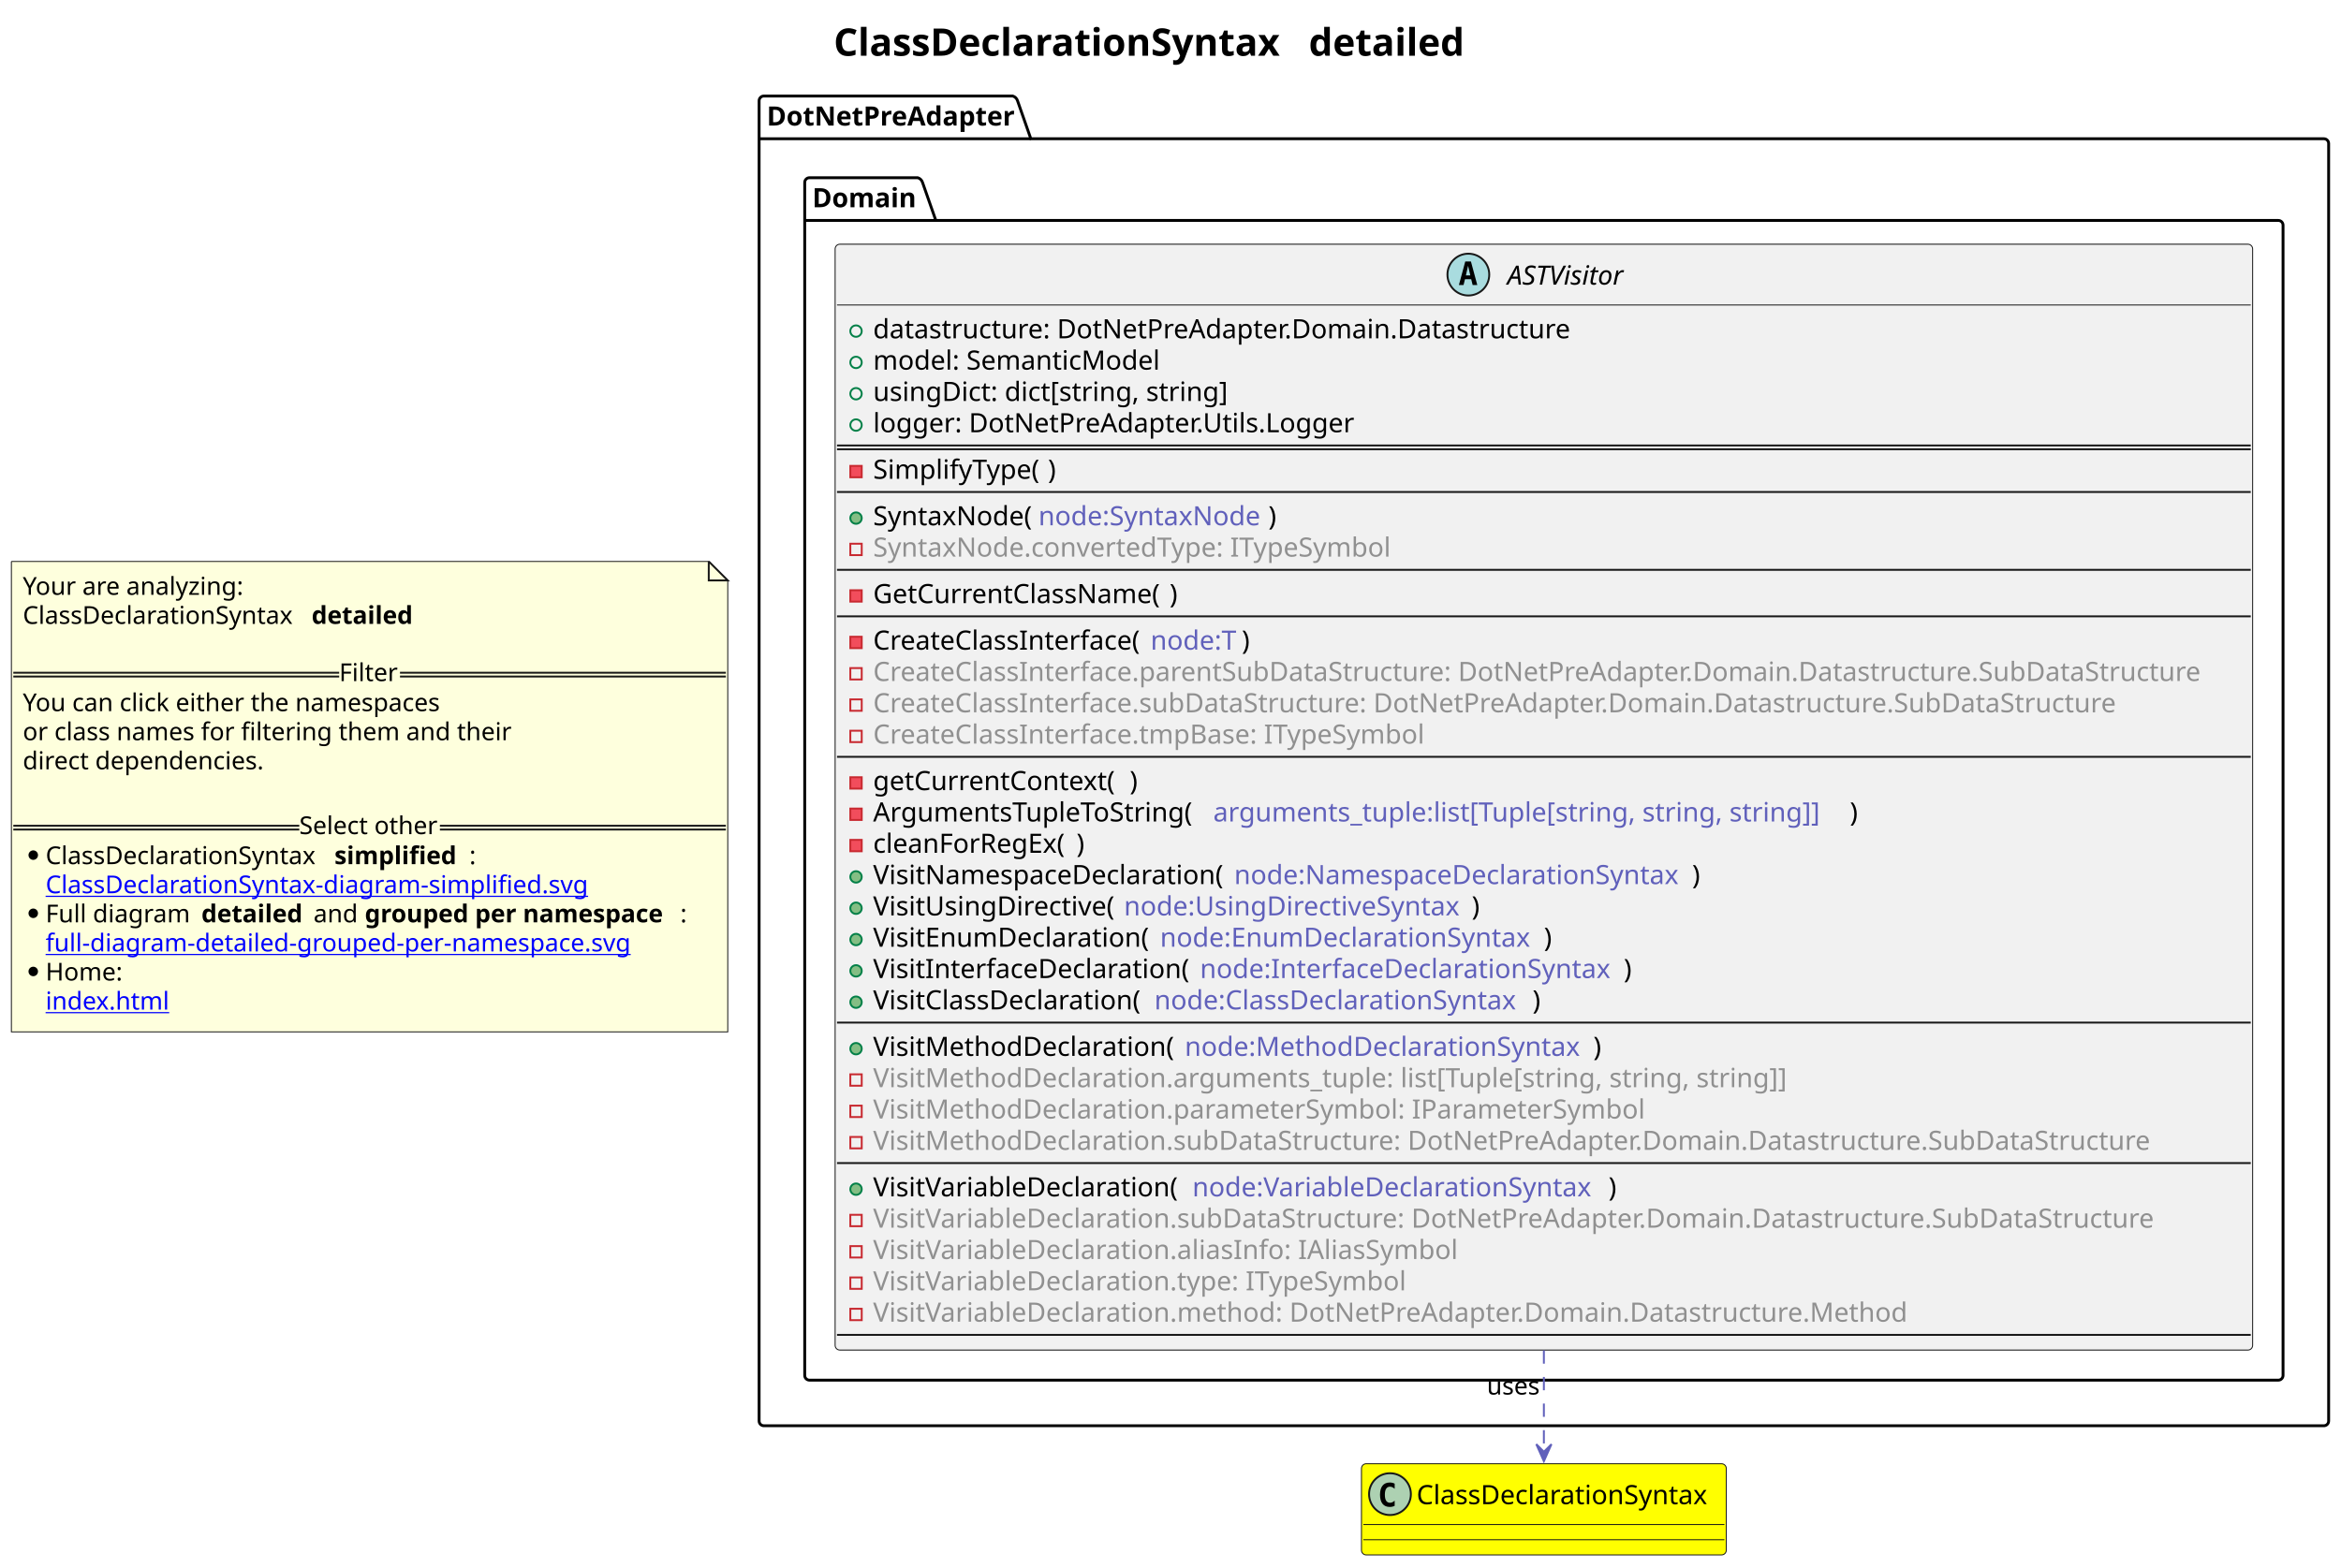
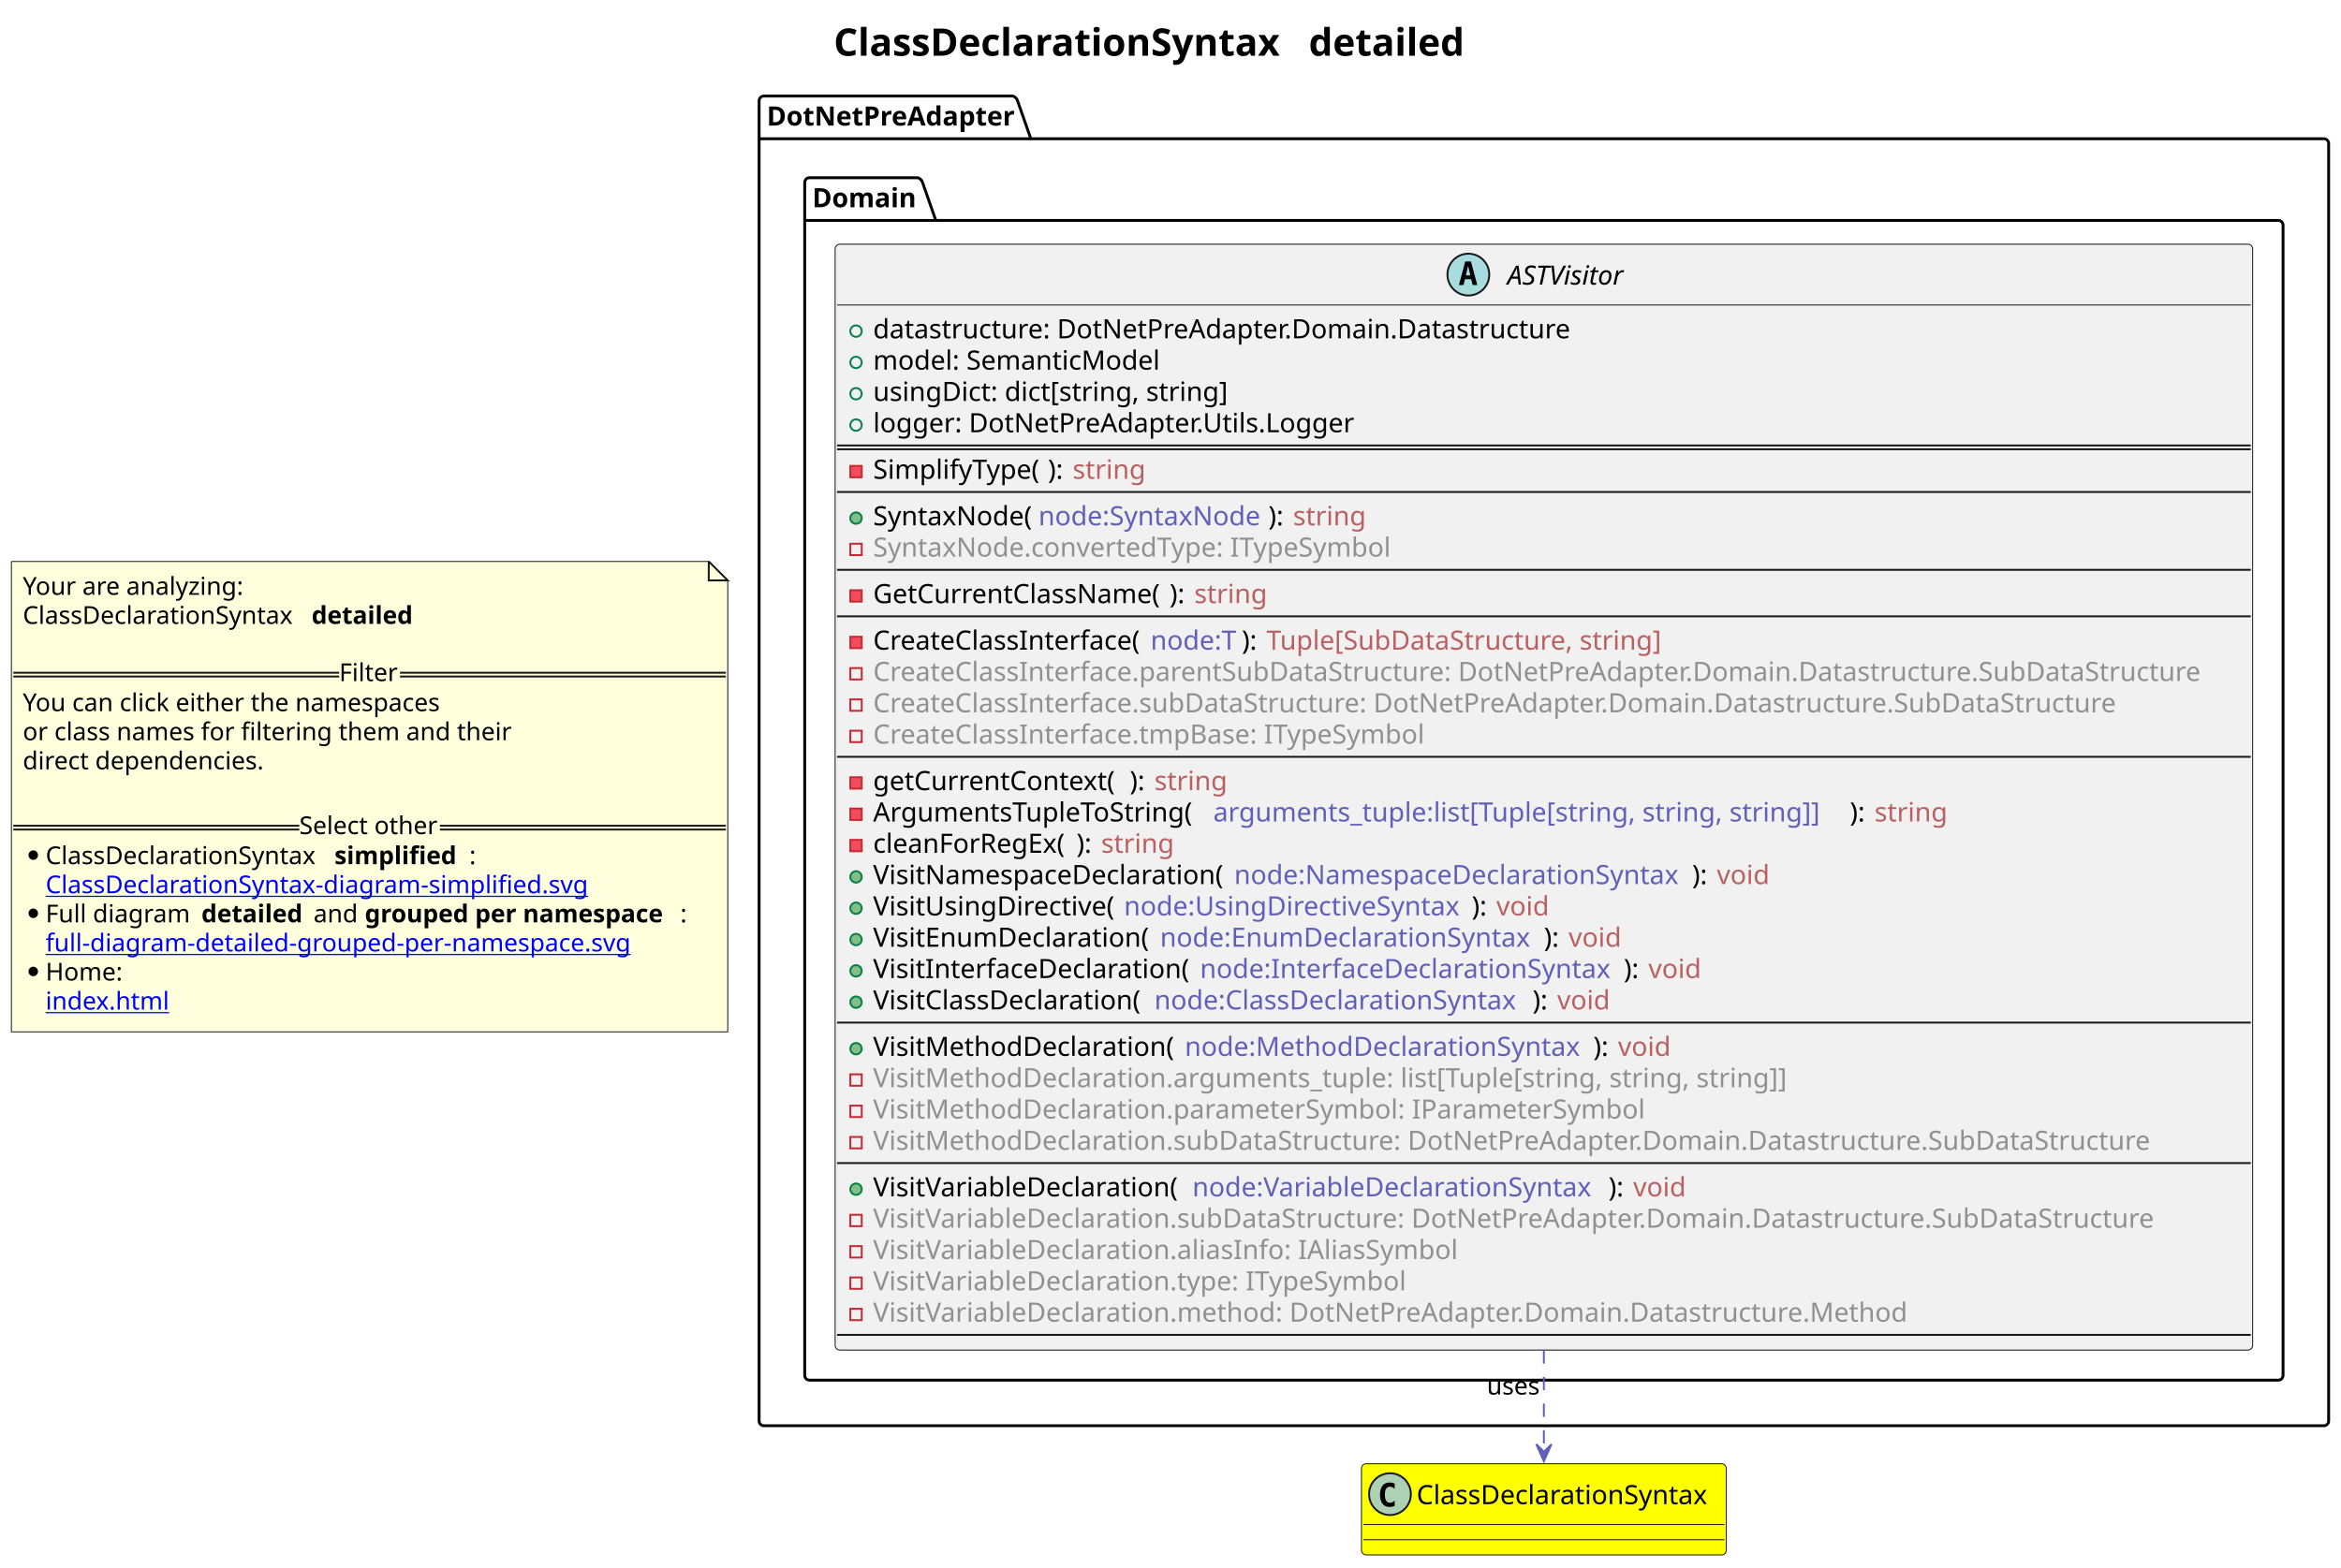
<svg xmlns="http://www.w3.org/2000/svg" xmlns:xlink="http://www.w3.org/1999/xlink" contentStyleType="text/css" height="825px" preserveAspectRatio="none" style="width:1232px;height:825px;background:#FFFFFF;" version="1.1" viewBox="0 0 1232 825" width="1232px" zoomAndPan="magnify">
  <defs />
  <g>
    <text fill="#000000" font-family="sans-serif" font-size="20" font-weight="bold" lengthAdjust="spacing" textLength="243" x="438.75" y="29.336">ClassDeclarationSyntax</text>
    <text fill="#000000" font-family="sans-serif" font-size="20" font-weight="bold" lengthAdjust="spacing" textLength="84" x="688.75" y="29.336">detailed</text>
    <text fill="#000000" font-family="sans-serif" font-size="20" font-weight="bold" lengthAdjust="spacing" textLength="7" x="772.75" y="29.336"> </text>
    <g id="cluster_DotNetPreAdapter">
      <path d="M402,50.555 L533,50.555 A3.75,3.75 0 0 1 535.5,53.055 L542.5,73.043 L1223,73.043 A2.5,2.5 0 0 1 1225.5,75.543 L1225.5,748.055 A2.5,2.5 0 0 1 1223,750.555 L402,750.555 A2.5,2.5 0 0 1 399.5,748.055 L399.5,53.055 A2.5,2.5 0 0 1 402,50.555 " fill="none" style="stroke:#000000;stroke-width:1.5;" />
      <line style="stroke:#000000;stroke-width:1.5;" x1="399.5" x2="542.5" y1="73.043" y2="73.043" />
      <text fill="#000000" font-family="sans-serif" font-size="14" font-weight="bold" lengthAdjust="spacing" textLength="130" x="403.5" y="66.09">DotNetPreAdapter</text>
    </g>
    <g id="cluster_Domain">
      <path d="M426,93.555 L483,93.555 A3.75,3.75 0 0 1 485.5,96.055 L492.5,116.043 L1199,116.043 A2.5,2.5 0 0 1 1201.5,118.543 L1201.5,724.055 A2.5,2.5 0 0 1 1199,726.555 L426,726.555 A2.5,2.5 0 0 1 423.5,724.055 L423.5,96.055 A2.5,2.5 0 0 1 426,93.555 " fill="none" style="stroke:#000000;stroke-width:1.5;" />
      <line style="stroke:#000000;stroke-width:1.5;" x1="423.5" x2="492.5" y1="116.043" y2="116.043" />
      <text fill="#000000" font-family="sans-serif" font-size="14" font-weight="bold" lengthAdjust="spacing" textLength="56" x="427.5" y="109.09">Domain</text>
    </g>
    <a href="DotNetPreAdapter.Domain.ASTVisitor-diagram-detailed.svg" target="_top" title="DotNetPreAdapter.Domain.ASTVisitor-diagram-detailed.svg" xlink:actuate="onRequest" xlink:href="DotNetPreAdapter.Domain.ASTVisitor-diagram-detailed.svg" xlink:show="new" xlink:title="DotNetPreAdapter.Domain.ASTVisitor-diagram-detailed.svg" xlink:type="simple">
      <g id="elem_ASTVisitor">
        <rect codeLine="6" fill="#F1F1F1" height="582.16" id="ASTVisitor" rx="2.5" ry="2.5" style="stroke:#181818;stroke-width:0.5;" width="746" x="439.5" y="128.555" />
        <ellipse cx="772.75" cy="144.555" fill="#A9DCDF" rx="11" ry="11" style="stroke:#181818;stroke-width:1.0;" />
        <path d="M772.613,139.903 L771.46,144.975 L773.775,144.975 Z M771.119,137.662 L774.116,137.662 L777.461,150.055 L775.012,150.055 L774.249,146.992 L770.97,146.992 L770.223,150.055 L767.774,150.055 Z " fill="#000000" />
        <text fill="#000000" font-family="sans-serif" font-size="14" font-style="italic" lengthAdjust="spacing" textLength="71" x="793.25" y="149.846">ASTVisitor</text>
        <line style="stroke:#181818;stroke-width:0.5;" x1="440.5" x2="1184.5" y1="160.555" y2="160.555" />
        <ellipse cx="450.5" cy="174.299" fill="none" rx="3" ry="3" style="stroke:#038048;stroke-width:1.0;" />
        <text fill="#000000" font-family="sans-serif" font-size="14" lengthAdjust="spacing" textLength="378" x="459.5" y="178.09">datastructure: DotNetPreAdapter.Domain.Datastructure</text>
        <ellipse cx="450.5" cy="190.787" fill="none" rx="3" ry="3" style="stroke:#038048;stroke-width:1.0;" />
        <text fill="#000000" font-family="sans-serif" font-size="14" lengthAdjust="spacing" textLength="155" x="459.5" y="194.578">model: SemanticModel</text>
        <ellipse cx="450.5" cy="207.275" fill="none" rx="3" ry="3" style="stroke:#038048;stroke-width:1.0;" />
        <text fill="#000000" font-family="sans-serif" font-size="14" lengthAdjust="spacing" textLength="195" x="459.5" y="211.066">usingDict: dict[string, string]</text>
        <ellipse cx="450.5" cy="223.764" fill="none" rx="3" ry="3" style="stroke:#038048;stroke-width:1.0;" />
        <text fill="#000000" font-family="sans-serif" font-size="14" lengthAdjust="spacing" textLength="263" x="459.5" y="227.555">logger: DotNetPreAdapter.Utils.Logger</text>
        <line style="stroke:#181818;stroke-width:1.0;" x1="440.5" x2="1184.5" y1="234.508" y2="234.508" />
        <line style="stroke:#181818;stroke-width:1.0;" x1="440.5" x2="1184.5" y1="236.508" y2="236.508" />
        <rect fill="#F24D5C" height="6" style="stroke:#C82930;stroke-width:1.0;" width="6" x="447.5" y="245.252" />
        <text fill="#000000" font-family="sans-serif" font-size="14" lengthAdjust="spacing" textLength="92" x="459.5" y="252.043">SimplifyType(</text>
-         <text fill="#000000" font-family="sans-serif" font-size="14" lengthAdjust="spacing" textLength="5" x="551.5" y="252.043">)</text>
+         <text fill="#000000" font-family="sans-serif" font-size="14" lengthAdjust="spacing" textLength="9" x="551.5" y="252.043">):</text>
+         <text fill="#BB6060" font-family="sans-serif" font-size="14" lengthAdjust="spacing" textLength="40" x="564.5" y="252.043">string</text>
        <line style="stroke:#181818;stroke-width:1.0;" x1="440.5" x2="1184.5" y1="258.996" y2="258.996" />
        <ellipse cx="450.5" cy="272.74" fill="#84BE84" rx="3" ry="3" style="stroke:#038048;stroke-width:1.0;" />
        <text fill="#000000" font-family="sans-serif" font-size="14" lengthAdjust="spacing" textLength="87" x="459.5" y="276.531">SyntaxNode(</text>
        <text fill="#6060BB" font-family="sans-serif" font-size="14" lengthAdjust="spacing" textLength="121" x="546.5" y="276.531">node:SyntaxNode</text>
-         <text fill="#000000" font-family="sans-serif" font-size="14" lengthAdjust="spacing" textLength="5" x="667.5" y="276.531">)</text>
+         <text fill="#000000" font-family="sans-serif" font-size="14" lengthAdjust="spacing" textLength="9" x="667.5" y="276.531">):</text>
+         <text fill="#BB6060" font-family="sans-serif" font-size="14" lengthAdjust="spacing" textLength="40" x="680.5" y="276.531">string</text>
        <rect fill="none" height="6" style="stroke:#C82930;stroke-width:1.0;" width="6" x="447.5" y="286.228" />
        <text fill="#909090" font-family="sans-serif" font-size="14" lengthAdjust="spacing" textLength="282" x="459.5" y="293.019">SyntaxNode.convertedType: ITypeSymbol</text>
        <line style="stroke:#181818;stroke-width:1.0;" x1="440.5" x2="1184.5" y1="299.973" y2="299.973" />
        <rect fill="#F24D5C" height="6" style="stroke:#C82930;stroke-width:1.0;" width="6" x="447.5" y="310.717" />
        <text fill="#000000" font-family="sans-serif" font-size="14" lengthAdjust="spacing" textLength="156" x="459.5" y="317.508">GetCurrentClassName(</text>
-         <text fill="#000000" font-family="sans-serif" font-size="14" lengthAdjust="spacing" textLength="5" x="615.5" y="317.508">)</text>
+         <text fill="#000000" font-family="sans-serif" font-size="14" lengthAdjust="spacing" textLength="9" x="615.5" y="317.508">):</text>
+         <text fill="#BB6060" font-family="sans-serif" font-size="14" lengthAdjust="spacing" textLength="40" x="628.5" y="317.508">string</text>
        <line style="stroke:#181818;stroke-width:1.0;" x1="440.5" x2="1184.5" y1="324.461" y2="324.461" />
        <rect fill="#F24D5C" height="6" style="stroke:#C82930;stroke-width:1.0;" width="6" x="447.5" y="335.205" />
        <text fill="#000000" font-family="sans-serif" font-size="14" lengthAdjust="spacing" textLength="146" x="459.5" y="341.996">CreateClassInterface(</text>
        <text fill="#6060BB" font-family="sans-serif" font-size="14" lengthAdjust="spacing" textLength="48" x="605.5" y="341.996">node:T</text>
-         <text fill="#000000" font-family="sans-serif" font-size="14" lengthAdjust="spacing" textLength="5" x="653.5" y="341.996">)</text>
+         <text fill="#000000" font-family="sans-serif" font-size="14" lengthAdjust="spacing" textLength="9" x="653.5" y="341.996">):</text>
+         <text fill="#BB6060" font-family="sans-serif" font-size="14" lengthAdjust="spacing" textLength="217" x="666.5" y="341.996">Tuple[SubDataStructure, string]</text>
        <rect fill="none" height="6" style="stroke:#C82930;stroke-width:1.0;" width="6" x="447.5" y="351.693" />
        <text fill="#909090" font-family="sans-serif" font-size="14" lengthAdjust="spacing" textLength="720" x="459.5" y="358.484">CreateClassInterface.parentSubDataStructure: DotNetPreAdapter.Domain.Datastructure.SubDataStructure</text>
        <rect fill="none" height="6" style="stroke:#C82930;stroke-width:1.0;" width="6" x="447.5" y="368.182" />
        <text fill="#909090" font-family="sans-serif" font-size="14" lengthAdjust="spacing" textLength="674" x="459.5" y="374.973">CreateClassInterface.subDataStructure: DotNetPreAdapter.Domain.Datastructure.SubDataStructure</text>
        <rect fill="none" height="6" style="stroke:#C82930;stroke-width:1.0;" width="6" x="447.5" y="384.67" />
        <text fill="#909090" font-family="sans-serif" font-size="14" lengthAdjust="spacing" textLength="298" x="459.5" y="391.461">CreateClassInterface.tmpBase: ITypeSymbol</text>
        <line style="stroke:#181818;stroke-width:1.0;" x1="440.5" x2="1184.5" y1="398.414" y2="398.414" />
        <rect fill="#F24D5C" height="6" style="stroke:#C82930;stroke-width:1.0;" width="6" x="447.5" y="409.158" />
        <text fill="#000000" font-family="sans-serif" font-size="14" lengthAdjust="spacing" textLength="135" x="459.5" y="415.949">getCurrentContext(</text>
-         <text fill="#000000" font-family="sans-serif" font-size="14" lengthAdjust="spacing" textLength="5" x="594.5" y="415.949">)</text>
+         <text fill="#000000" font-family="sans-serif" font-size="14" lengthAdjust="spacing" textLength="9" x="594.5" y="415.949">):</text>
+         <text fill="#BB6060" font-family="sans-serif" font-size="14" lengthAdjust="spacing" textLength="40" x="607.5" y="415.949">string</text>
        <rect fill="#F24D5C" height="6" style="stroke:#C82930;stroke-width:1.0;" width="6" x="447.5" y="425.647" />
        <text fill="#000000" font-family="sans-serif" font-size="14" lengthAdjust="spacing" textLength="179" x="459.5" y="432.438">ArgumentsTupleToString(</text>
        <text fill="#6060BB" font-family="sans-serif" font-size="14" lengthAdjust="spacing" textLength="335" x="638.5" y="432.438">arguments_tuple:list[Tuple[string, string, string]]</text>
-         <text fill="#000000" font-family="sans-serif" font-size="14" lengthAdjust="spacing" textLength="5" x="973.5" y="432.438">)</text>
+         <text fill="#000000" font-family="sans-serif" font-size="14" lengthAdjust="spacing" textLength="9" x="973.5" y="432.438">):</text>
+         <text fill="#BB6060" font-family="sans-serif" font-size="14" lengthAdjust="spacing" textLength="40" x="986.5" y="432.438">string</text>
        <rect fill="#F24D5C" height="6" style="stroke:#C82930;stroke-width:1.0;" width="6" x="447.5" y="442.135" />
        <text fill="#000000" font-family="sans-serif" font-size="14" lengthAdjust="spacing" textLength="107" x="459.5" y="448.926">cleanForRegEx(</text>
-         <text fill="#000000" font-family="sans-serif" font-size="14" lengthAdjust="spacing" textLength="5" x="566.5" y="448.926">)</text>
+         <text fill="#000000" font-family="sans-serif" font-size="14" lengthAdjust="spacing" textLength="9" x="566.5" y="448.926">):</text>
+         <text fill="#BB6060" font-family="sans-serif" font-size="14" lengthAdjust="spacing" textLength="40" x="579.5" y="448.926">string</text>
        <ellipse cx="450.5" cy="461.623" fill="#84BE84" rx="3" ry="3" style="stroke:#038048;stroke-width:1.0;" />
        <text fill="#000000" font-family="sans-serif" font-size="14" lengthAdjust="spacing" textLength="190" x="459.5" y="465.414">VisitNamespaceDeclaration(</text>
        <text fill="#6060BB" font-family="sans-serif" font-size="14" lengthAdjust="spacing" textLength="241" x="649.5" y="465.414">node:NamespaceDeclarationSyntax</text>
-         <text fill="#000000" font-family="sans-serif" font-size="14" lengthAdjust="spacing" textLength="5" x="890.5" y="465.414">)</text>
+         <text fill="#000000" font-family="sans-serif" font-size="14" lengthAdjust="spacing" textLength="9" x="890.5" y="465.414">):</text>
+         <text fill="#BB6060" font-family="sans-serif" font-size="14" lengthAdjust="spacing" textLength="29" x="903.5" y="465.414">void</text>
        <ellipse cx="450.5" cy="478.111" fill="#84BE84" rx="3" ry="3" style="stroke:#038048;stroke-width:1.0;" />
        <text fill="#000000" font-family="sans-serif" font-size="14" lengthAdjust="spacing" textLength="132" x="459.5" y="481.902">VisitUsingDirective(</text>
        <text fill="#6060BB" font-family="sans-serif" font-size="14" lengthAdjust="spacing" textLength="183" x="591.5" y="481.902">node:UsingDirectiveSyntax</text>
-         <text fill="#000000" font-family="sans-serif" font-size="14" lengthAdjust="spacing" textLength="5" x="774.5" y="481.902">)</text>
+         <text fill="#000000" font-family="sans-serif" font-size="14" lengthAdjust="spacing" textLength="9" x="774.5" y="481.902">):</text>
+         <text fill="#BB6060" font-family="sans-serif" font-size="14" lengthAdjust="spacing" textLength="29" x="787.5" y="481.902">void</text>
        <ellipse cx="450.5" cy="494.6" fill="#84BE84" rx="3" ry="3" style="stroke:#038048;stroke-width:1.0;" />
        <text fill="#000000" font-family="sans-serif" font-size="14" lengthAdjust="spacing" textLength="151" x="459.5" y="498.391">VisitEnumDeclaration(</text>
        <text fill="#6060BB" font-family="sans-serif" font-size="14" lengthAdjust="spacing" textLength="202" x="610.5" y="498.391">node:EnumDeclarationSyntax</text>
-         <text fill="#000000" font-family="sans-serif" font-size="14" lengthAdjust="spacing" textLength="5" x="812.5" y="498.391">)</text>
+         <text fill="#000000" font-family="sans-serif" font-size="14" lengthAdjust="spacing" textLength="9" x="812.5" y="498.391">):</text>
+         <text fill="#BB6060" font-family="sans-serif" font-size="14" lengthAdjust="spacing" textLength="29" x="825.5" y="498.391">void</text>
        <ellipse cx="450.5" cy="511.088" fill="#84BE84" rx="3" ry="3" style="stroke:#038048;stroke-width:1.0;" />
        <text fill="#000000" font-family="sans-serif" font-size="14" lengthAdjust="spacing" textLength="172" x="459.5" y="514.879">VisitInterfaceDeclaration(</text>
        <text fill="#6060BB" font-family="sans-serif" font-size="14" lengthAdjust="spacing" textLength="223" x="631.5" y="514.879">node:InterfaceDeclarationSyntax</text>
-         <text fill="#000000" font-family="sans-serif" font-size="14" lengthAdjust="spacing" textLength="5" x="854.5" y="514.879">)</text>
+         <text fill="#000000" font-family="sans-serif" font-size="14" lengthAdjust="spacing" textLength="9" x="854.5" y="514.879">):</text>
+         <text fill="#BB6060" font-family="sans-serif" font-size="14" lengthAdjust="spacing" textLength="29" x="867.5" y="514.879">void</text>
        <ellipse cx="450.5" cy="527.576" fill="#84BE84" rx="3" ry="3" style="stroke:#038048;stroke-width:1.0;" />
        <text fill="#000000" font-family="sans-serif" font-size="14" lengthAdjust="spacing" textLength="148" x="459.5" y="531.367">VisitClassDeclaration(</text>
        <text fill="#6060BB" font-family="sans-serif" font-size="14" lengthAdjust="spacing" textLength="199" x="607.5" y="531.367">node:ClassDeclarationSyntax</text>
-         <text fill="#000000" font-family="sans-serif" font-size="14" lengthAdjust="spacing" textLength="5" x="806.5" y="531.367">)</text>
+         <text fill="#000000" font-family="sans-serif" font-size="14" lengthAdjust="spacing" textLength="9" x="806.5" y="531.367">):</text>
+         <text fill="#BB6060" font-family="sans-serif" font-size="14" lengthAdjust="spacing" textLength="29" x="819.5" y="531.367">void</text>
        <line style="stroke:#181818;stroke-width:1.0;" x1="440.5" x2="1184.5" y1="538.32" y2="538.32" />
        <ellipse cx="450.5" cy="552.064" fill="#84BE84" rx="3" ry="3" style="stroke:#038048;stroke-width:1.0;" />
        <text fill="#000000" font-family="sans-serif" font-size="14" lengthAdjust="spacing" textLength="164" x="459.5" y="555.856">VisitMethodDeclaration(</text>
        <text fill="#6060BB" font-family="sans-serif" font-size="14" lengthAdjust="spacing" textLength="215" x="623.5" y="555.856">node:MethodDeclarationSyntax</text>
-         <text fill="#000000" font-family="sans-serif" font-size="14" lengthAdjust="spacing" textLength="5" x="838.5" y="555.856">)</text>
+         <text fill="#000000" font-family="sans-serif" font-size="14" lengthAdjust="spacing" textLength="9" x="838.5" y="555.856">):</text>
+         <text fill="#BB6060" font-family="sans-serif" font-size="14" lengthAdjust="spacing" textLength="29" x="851.5" y="555.856">void</text>
        <rect fill="none" height="6" style="stroke:#C82930;stroke-width:1.0;" width="6" x="447.5" y="565.553" />
        <text fill="#909090" font-family="sans-serif" font-size="14" lengthAdjust="spacing" textLength="502" x="459.5" y="572.344">VisitMethodDeclaration.arguments_tuple: list[Tuple[string, string, string]]</text>
        <rect fill="none" height="6" style="stroke:#C82930;stroke-width:1.0;" width="6" x="447.5" y="582.041" />
        <text fill="#909090" font-family="sans-serif" font-size="14" lengthAdjust="spacing" textLength="416" x="459.5" y="588.832">VisitMethodDeclaration.parameterSymbol: IParameterSymbol</text>
        <rect fill="none" height="6" style="stroke:#C82930;stroke-width:1.0;" width="6" x="447.5" y="598.529" />
        <text fill="#909090" font-family="sans-serif" font-size="14" lengthAdjust="spacing" textLength="692" x="459.5" y="605.32">VisitMethodDeclaration.subDataStructure: DotNetPreAdapter.Domain.Datastructure.SubDataStructure</text>
        <line style="stroke:#181818;stroke-width:1.0;" x1="440.5" x2="1184.5" y1="612.273" y2="612.273" />
        <ellipse cx="450.5" cy="626.018" fill="#84BE84" rx="3" ry="3" style="stroke:#038048;stroke-width:1.0;" />
        <text fill="#000000" font-family="sans-serif" font-size="14" lengthAdjust="spacing" textLength="168" x="459.5" y="629.809">VisitVariableDeclaration(</text>
        <text fill="#6060BB" font-family="sans-serif" font-size="14" lengthAdjust="spacing" textLength="219" x="627.5" y="629.809">node:VariableDeclarationSyntax</text>
-         <text fill="#000000" font-family="sans-serif" font-size="14" lengthAdjust="spacing" textLength="5" x="846.5" y="629.809">)</text>
+         <text fill="#000000" font-family="sans-serif" font-size="14" lengthAdjust="spacing" textLength="9" x="846.5" y="629.809">):</text>
+         <text fill="#BB6060" font-family="sans-serif" font-size="14" lengthAdjust="spacing" textLength="29" x="859.5" y="629.809">void</text>
        <rect fill="none" height="6" style="stroke:#C82930;stroke-width:1.0;" width="6" x="447.5" y="639.506" />
        <text fill="#909090" font-family="sans-serif" font-size="14" lengthAdjust="spacing" textLength="696" x="459.5" y="646.297">VisitVariableDeclaration.subDataStructure: DotNetPreAdapter.Domain.Datastructure.SubDataStructure</text>
        <rect fill="none" height="6" style="stroke:#C82930;stroke-width:1.0;" width="6" x="447.5" y="655.994" />
        <text fill="#909090" font-family="sans-serif" font-size="14" lengthAdjust="spacing" textLength="320" x="459.5" y="662.785">VisitVariableDeclaration.aliasInfo: IAliasSymbol</text>
        <rect fill="none" height="6" style="stroke:#C82930;stroke-width:1.0;" width="6" x="447.5" y="672.482" />
        <text fill="#909090" font-family="sans-serif" font-size="14" lengthAdjust="spacing" textLength="291" x="459.5" y="679.273">VisitVariableDeclaration.type: ITypeSymbol</text>
        <rect fill="none" height="6" style="stroke:#C82930;stroke-width:1.0;" width="6" x="447.5" y="688.971" />
        <text fill="#909090" font-family="sans-serif" font-size="14" lengthAdjust="spacing" textLength="562" x="459.5" y="695.762">VisitVariableDeclaration.method: DotNetPreAdapter.Domain.Datastructure.Method</text>
        <line style="stroke:#181818;stroke-width:1.0;" x1="440.5" x2="1184.5" y1="702.715" y2="702.715" />
      </g>
    </a>
    <g id="elem_FloatingNote">
      <path d="M6,295.555 L6,543.213 L383,543.213 L383,305.555 L373,295.555 L6,295.555 " fill="#FEFFDD" style="stroke:#181818;stroke-width:0.5;" />
      <path d="M373,295.555 L373,305.555 L383,305.555 L373,295.555 " fill="#FEFFDD" style="stroke:#181818;stroke-width:1.0;" />
      <text fill="#000000" font-family="sans-serif" font-size="13" lengthAdjust="spacing" textLength="120" x="12" y="313.123">Your are analyzing:</text>
      <text fill="#000000" font-family="sans-serif" font-size="13" lengthAdjust="spacing" textLength="148" x="12" y="328.434">ClassDeclarationSyntax</text>
      <text fill="#000000" font-family="sans-serif" font-size="13" font-weight="bold" lengthAdjust="spacing" textLength="55" x="164" y="328.434">detailed</text>
      <text fill="#000000" font-family="sans-serif" font-size="13" lengthAdjust="spacing" textLength="4" x="219" y="328.434"> </text>
      <text fill="#000000" font-family="sans-serif" font-size="13" lengthAdjust="spacing" textLength="4" x="12" y="343.744"> </text>
      <text fill="#000000" font-family="sans-serif" font-size="13" lengthAdjust="spacing" textLength="229" x="12" y="374.365">You can click either the namespaces</text>
      <text fill="#000000" font-family="sans-serif" font-size="13" lengthAdjust="spacing" textLength="266" x="12" y="389.676">or class names for filtering them and their</text>
      <text fill="#000000" font-family="sans-serif" font-size="13" lengthAdjust="spacing" textLength="130" x="12" y="404.986">direct dependencies.</text>
      <text fill="#000000" font-family="sans-serif" font-size="13" lengthAdjust="spacing" textLength="4" x="12" y="420.297"> </text>
      <line style="stroke:#181818;stroke-width:1.0;" x1="7" x2="178.5" y1="354.142" y2="354.142" />
      <line style="stroke:#181818;stroke-width:1.0;" x1="7" x2="178.5" y1="356.142" y2="356.142" />
      <text fill="#000000" font-family="sans-serif" font-size="13" lengthAdjust="spacing" textLength="32" x="178.5" y="358.555">Filter</text>
      <line style="stroke:#181818;stroke-width:1.0;" x1="210.5" x2="382" y1="354.142" y2="354.142" />
      <line style="stroke:#181818;stroke-width:1.0;" x1="210.5" x2="382" y1="356.142" y2="356.142" />
      <ellipse cx="17.5" cy="450.16" fill="#000000" rx="2.5" ry="2.5" style="stroke:#000000;stroke-width:0.0;" />
      <text fill="#000000" font-family="sans-serif" font-size="13" lengthAdjust="spacing" textLength="148" x="24" y="454.918">ClassDeclarationSyntax</text>
      <text fill="#000000" font-family="sans-serif" font-size="13" font-weight="bold" lengthAdjust="spacing" textLength="67" x="176" y="454.918">simplified</text>
      <text fill="#000000" font-family="sans-serif" font-size="13" lengthAdjust="spacing" textLength="4" x="247" y="454.918">:</text>
      <text fill="#000000" font-family="sans-serif" font-size="13" lengthAdjust="spacing" textLength="12" x="12" y="470.228">   </text>
      <a href="ClassDeclarationSyntax-diagram-simplified.svg" target="_top" title="ClassDeclarationSyntax-diagram-simplified.svg" xlink:actuate="onRequest" xlink:href="ClassDeclarationSyntax-diagram-simplified.svg" xlink:show="new" xlink:title="ClassDeclarationSyntax-diagram-simplified.svg" xlink:type="simple">
        <text fill="#0000FF" font-family="sans-serif" font-size="13" lengthAdjust="spacing" text-decoration="underline" textLength="304" x="24" y="470.228">ClassDeclarationSyntax-diagram-simplified.svg</text>
      </a>
      <ellipse cx="17.5" cy="480.781" fill="#000000" rx="2.5" ry="2.5" style="stroke:#000000;stroke-width:0.0;" />
      <text fill="#000000" font-family="sans-serif" font-size="13" lengthAdjust="spacing" textLength="78" x="24" y="485.539">Full diagram</text>
      <text fill="#000000" font-family="sans-serif" font-size="13" font-weight="bold" lengthAdjust="spacing" textLength="55" x="106" y="485.539">detailed</text>
      <text fill="#000000" font-family="sans-serif" font-size="13" lengthAdjust="spacing" textLength="23" x="165" y="485.539">and</text>
      <text fill="#000000" font-family="sans-serif" font-size="13" font-weight="bold" lengthAdjust="spacing" textLength="166" x="192" y="485.539">grouped per namespace</text>
      <text fill="#000000" font-family="sans-serif" font-size="13" lengthAdjust="spacing" textLength="4" x="358" y="485.539">:</text>
      <text fill="#000000" font-family="sans-serif" font-size="13" lengthAdjust="spacing" textLength="12" x="12" y="500.85">   </text>
      <a href="full-diagram-detailed-grouped-per-namespace.svg" target="_top" title="full-diagram-detailed-grouped-per-namespace.svg" xlink:actuate="onRequest" xlink:href="full-diagram-detailed-grouped-per-namespace.svg" xlink:show="new" xlink:title="full-diagram-detailed-grouped-per-namespace.svg" xlink:type="simple">
        <text fill="#0000FF" font-family="sans-serif" font-size="13" lengthAdjust="spacing" text-decoration="underline" textLength="330" x="24" y="500.85">full-diagram-detailed-grouped-per-namespace.svg</text>
      </a>
      <ellipse cx="17.5" cy="511.402" fill="#000000" rx="2.5" ry="2.5" style="stroke:#000000;stroke-width:0.0;" />
      <text fill="#000000" font-family="sans-serif" font-size="13" lengthAdjust="spacing" textLength="41" x="24" y="516.16">Home:</text>
      <text fill="#000000" font-family="sans-serif" font-size="13" lengthAdjust="spacing" textLength="12" x="12" y="531.471">   </text>
      <a href="index.html" target="_top" title="index.html" xlink:actuate="onRequest" xlink:href="index.html" xlink:show="new" xlink:title="index.html" xlink:type="simple">
        <text fill="#0000FF" font-family="sans-serif" font-size="13" lengthAdjust="spacing" text-decoration="underline" textLength="68" x="24" y="531.471">index.html</text>
      </a>
      <line style="stroke:#181818;stroke-width:1.0;" x1="7" x2="157.5" y1="434.694" y2="434.694" />
      <line style="stroke:#181818;stroke-width:1.0;" x1="7" x2="157.5" y1="436.694" y2="436.694" />
      <text fill="#000000" font-family="sans-serif" font-size="13" lengthAdjust="spacing" textLength="74" x="157.5" y="439.107">Select other</text>
      <line style="stroke:#181818;stroke-width:1.0;" x1="231.5" x2="382" y1="434.694" y2="434.694" />
      <line style="stroke:#181818;stroke-width:1.0;" x1="231.5" x2="382" y1="436.694" y2="436.694" />
    </g>
    <a href="ClassDeclarationSyntax-diagram-detailed.svg" target="_top" title="ClassDeclarationSyntax-diagram-detailed.svg" xlink:actuate="onRequest" xlink:href="ClassDeclarationSyntax-diagram-detailed.svg" xlink:show="new" xlink:title="ClassDeclarationSyntax-diagram-detailed.svg" xlink:type="simple">
      <g id="elem_ClassDeclarationSyntax">
        <rect codeLine="4" fill="#FFFF00" height="48" id="ClassDeclarationSyntax" rx="2.5" ry="2.5" style="stroke:#181818;stroke-width:0.5;" width="192" x="716.5" y="770.555" />
        <ellipse cx="731.5" cy="786.555" fill="#ADD1B2" rx="11" ry="11" style="stroke:#181818;stroke-width:1.0;" />
        <path d="M733.973,792.698 Q733.392,792.997 732.753,793.146 Q732.114,793.295 731.408,793.295 Q728.901,793.295 727.582,791.644 Q726.262,789.992 726.262,786.871 Q726.262,783.741 727.582,782.089 Q728.901,780.438 731.408,780.438 Q732.114,780.438 732.761,780.587 Q733.409,780.736 733.973,781.035 L733.973,783.758 Q733.342,783.177 732.749,782.907 Q732.155,782.637 731.524,782.637 Q730.18,782.637 729.495,783.704 Q728.81,784.77 728.81,786.871 Q728.81,788.962 729.495,790.029 Q730.18,791.096 731.524,791.096 Q732.155,791.096 732.749,790.826 Q733.342,790.556 733.973,789.975 Z " fill="#000000" />
        <text fill="#000000" font-family="sans-serif" font-size="14" lengthAdjust="spacing" textLength="160" x="745.5" y="791.846">ClassDeclarationSyntax</text>
        <line style="stroke:#181818;stroke-width:0.5;" x1="717.5" x2="907.5" y1="802.555" y2="802.555" />
        <line style="stroke:#181818;stroke-width:0.5;" x1="717.5" x2="907.5" y1="810.555" y2="810.555" />
      </g>
    </a>
    <g id="link_ASTVisitor_ClassDeclarationSyntax">
      <path codeLine="52" d="M812.5,710.865 C812.5,710.865 812.5,764.255 812.5,764.255 " fill="none" id="ASTVisitor-to-ClassDeclarationSyntax" style="stroke:#6060BB;stroke-width:1.0;stroke-dasharray:7.0,7.0;" />
      <polygon fill="#6060BB" points="812.5,769.255,816.5,760.255,812.5,764.255,808.5,760.255,812.5,769.255" style="stroke:#6060BB;stroke-width:1.0;" />
      <text fill="#000000" font-family="sans-serif" font-size="13" lengthAdjust="spacing" textLength="29" x="782.5" y="734.123">uses</text>
    </g>
  </g>
</svg>
